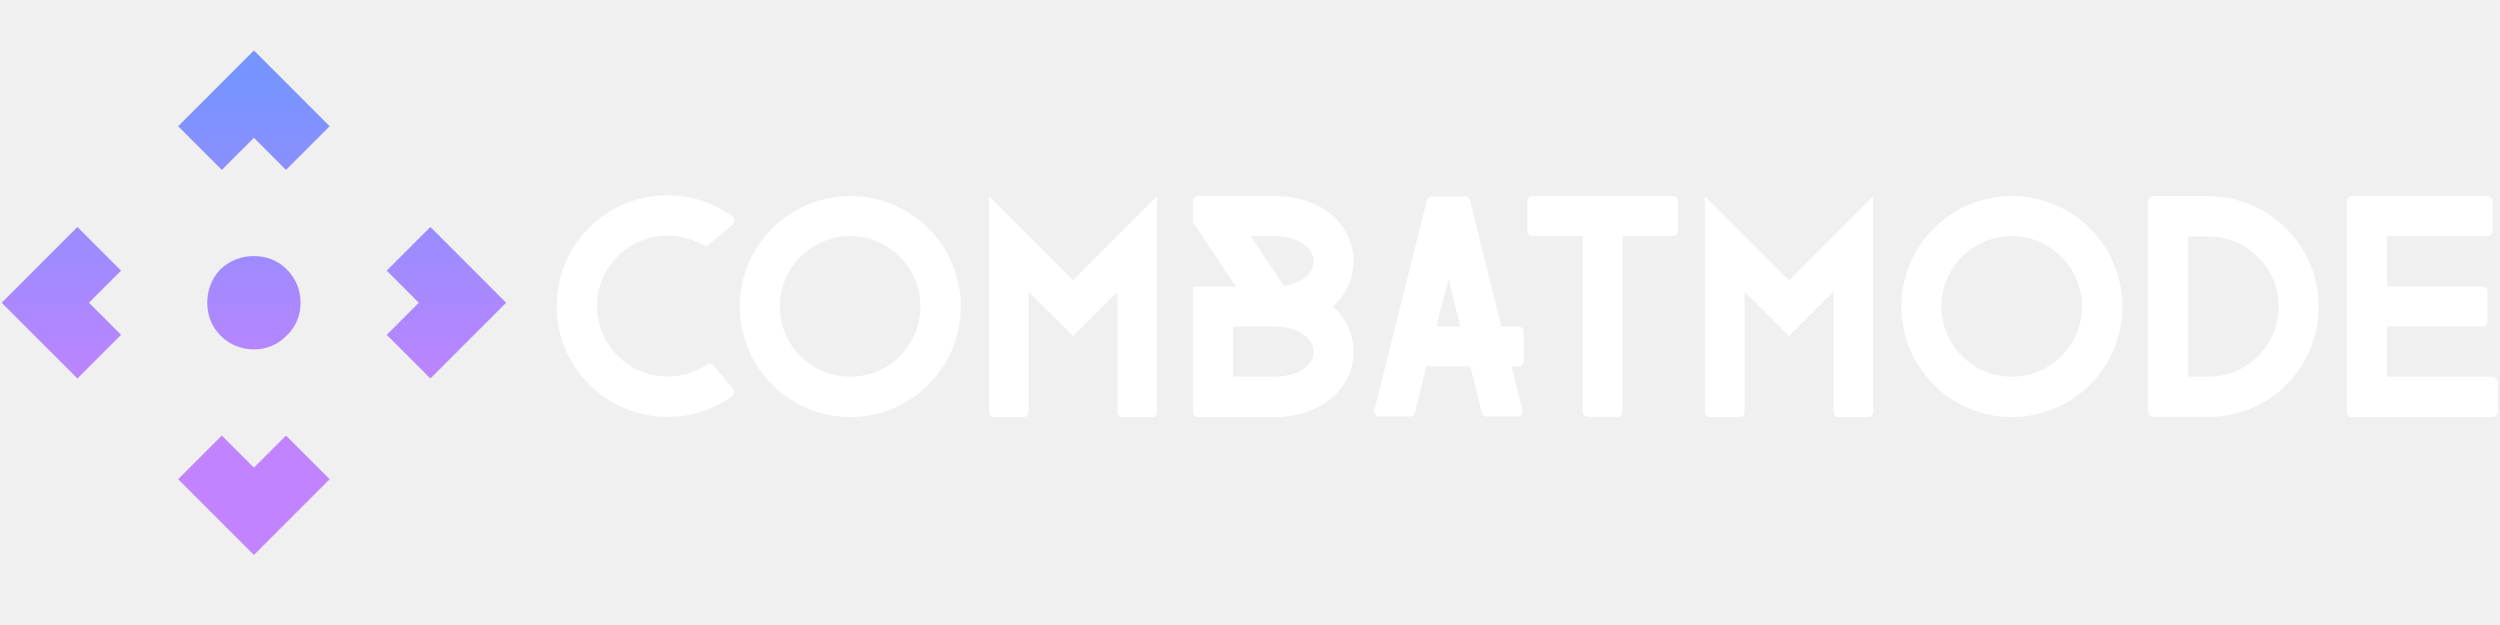
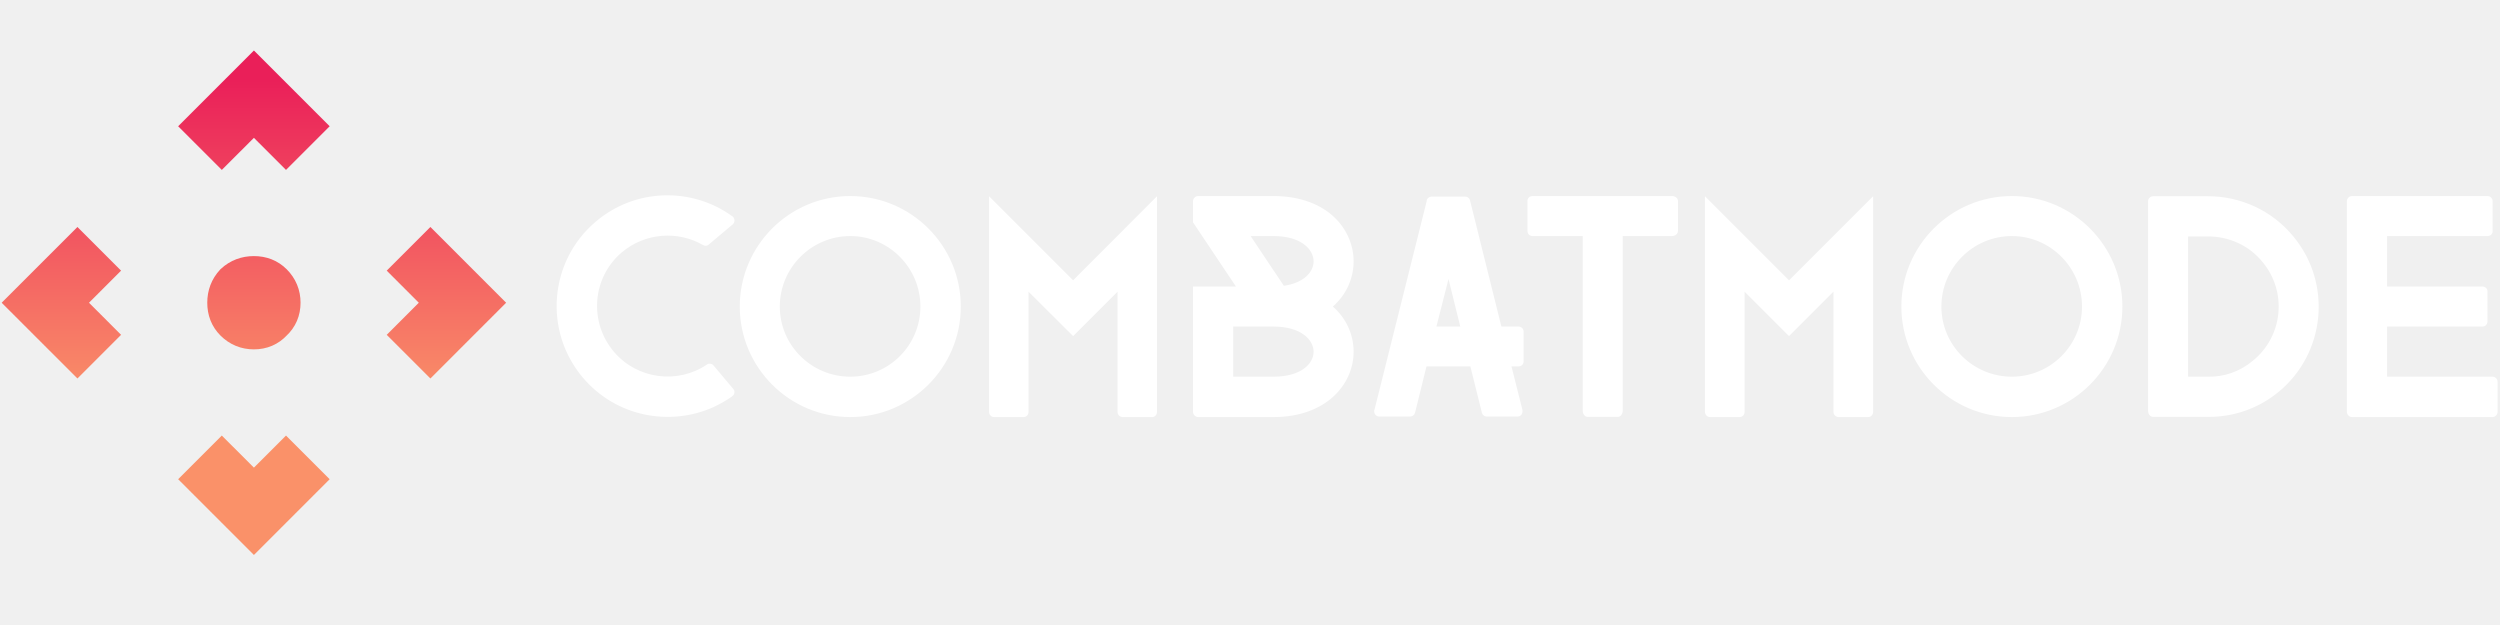
<svg xmlns="http://www.w3.org/2000/svg" width="256" height="64" viewBox="0 0 256 64" fill="none">
  <path d="M28.776 31C28.776 31.787 28.498 32.434 27.943 32.943C27.434 33.498 26.787 33.776 26 33.776C25.213 33.776 24.543 33.498 23.988 32.943C23.479 32.434 23.224 31.787 23.224 31C23.224 30.213 23.479 29.543 23.988 28.988C24.543 28.479 25.213 28.224 26 28.224C26.787 28.224 27.434 28.479 27.943 28.988C28.498 29.543 28.776 30.213 28.776 31Z" fill="url(#paint0_linear_1910_8)" />
  <path d="M28.776 31C28.776 31.787 28.498 32.434 27.943 32.943C27.434 33.498 26.787 33.776 26 33.776C25.213 33.776 24.543 33.498 23.988 32.943C23.479 32.434 23.224 31.787 23.224 31C23.224 30.213 23.479 29.543 23.988 28.988C24.543 28.479 25.213 28.224 26 28.224C26.787 28.224 27.434 28.479 27.943 28.988C28.498 29.543 28.776 30.213 28.776 31Z" fill="url(#paint1_linear_1910_8)" />
  <path d="M3 31L7.929 26.071L9.571 27.714L6.286 31L9.571 34.286L7.929 35.929L3 31ZM49 31L44.071 35.929L42.429 34.286L45.714 31L42.429 27.714L44.071 26.071L49 31ZM26 8L30.929 12.929L29.286 14.571L26 11.286L22.714 14.571L21.071 12.929L26 8ZM26 54L21.071 49.071L22.714 47.429L26 50.714L29.286 47.429L30.929 49.071L26 54Z" fill="url(#paint2_linear_1910_8)" />
  <path d="M3 31L7.929 26.071L9.571 27.714L6.286 31L9.571 34.286L7.929 35.929L3 31ZM49 31L44.071 35.929L42.429 34.286L45.714 31L42.429 27.714L44.071 26.071L49 31ZM26 8L30.929 12.929L29.286 14.571L26 11.286L22.714 14.571L21.071 12.929L26 8ZM26 54L21.071 49.071L22.714 47.429L26 50.714L29.286 47.429L30.929 49.071L26 54Z" fill="url(#paint3_linear_1910_8)" />
  <path d="M28.776 31C28.776 31.787 28.498 32.434 27.943 32.943C27.434 33.498 26.787 33.776 26 33.776C25.213 33.776 24.543 33.498 23.988 32.943C23.479 32.434 23.224 31.787 23.224 31C23.224 30.213 23.479 29.543 23.988 28.988C24.543 28.479 25.213 28.224 26 28.224C26.787 28.224 27.434 28.479 27.943 28.988C28.498 29.543 28.776 30.213 28.776 31ZM3 31L7.929 26.071L9.571 27.714L6.286 31L9.571 34.286L7.929 35.929L3 31ZM49 31L44.071 35.929L42.429 34.286L45.714 31L42.429 27.714L44.071 26.071L49 31ZM26 8L30.929 12.929L29.286 14.571L26 11.286L22.714 14.571L21.071 12.929L26 8ZM26 54L21.071 49.071L22.714 47.429L26 50.714L29.286 47.429L30.929 49.071L26 54Z" stroke="url(#paint4_linear_1910_8)" stroke-width="4" />
  <path d="M73.008 41.711C73.704 41.391 74.362 41.015 74.982 40.583V40.545H75.02C75.02 40.526 75.02 40.526 75.039 40.526C75.245 40.338 75.283 40 75.057 39.793L73.084 37.444C72.933 37.237 72.614 37.181 72.407 37.312C72.407 37.331 72.388 37.331 72.388 37.331C69.381 39.361 65.245 38.835 62.858 36.015C60.283 32.97 60.64 28.421 63.666 25.846C66.072 23.816 69.437 23.609 71.993 25.094C72.2 25.207 72.407 25.188 72.557 25.056L75.039 22.97C75.245 22.782 75.283 22.444 75.057 22.199L75.02 22.162L74.926 22.105C70.809 19.154 65.039 19.267 61.016 22.688C56.223 26.729 55.64 33.91 59.7 38.684C63.046 42.632 68.516 43.703 73.008 41.711ZM87.069 42.707C80.828 42.707 75.753 37.632 75.753 31.391C75.753 25.151 80.828 20.075 87.069 20.075C93.309 20.075 98.385 25.151 98.385 31.391C98.385 37.632 93.309 42.707 87.069 42.707ZM87.069 24.173C83.084 24.173 79.851 27.425 79.851 31.391C79.851 35.357 83.084 38.572 87.069 38.572C91.035 38.572 94.249 35.357 94.249 31.391C94.249 27.425 91.035 24.173 87.069 24.173ZM101.279 20.094L109.888 28.703L118.478 20.094V42.181C118.478 42.462 118.272 42.707 117.99 42.707H114.963C114.663 42.707 114.437 42.462 114.437 42.181V29.869L109.888 34.417L105.321 29.869V42.181C105.321 42.462 105.114 42.707 104.832 42.707H101.768C101.505 42.707 101.279 42.462 101.279 42.181V20.094ZM136.486 31.391C137.915 30.132 138.61 28.44 138.61 26.767C138.61 24.962 137.802 23.233 136.354 21.993C134.851 20.733 132.802 20.075 130.415 20.075H122.689C122.407 20.075 122.163 20.32 122.163 20.62V22.763L126.561 29.342H122.163V42.162C122.163 42.444 122.407 42.707 122.689 42.707H130.415C135.809 42.707 138.61 39.342 138.61 36.015C138.61 34.267 137.858 32.594 136.486 31.391ZM128.065 24.173H130.415C133.215 24.173 134.512 25.526 134.512 26.767C134.512 27.838 133.535 28.966 131.467 29.267L128.065 24.173ZM126.279 38.572V33.44H130.415C133.215 33.44 134.512 34.793 134.512 36.015C134.512 37.256 133.215 38.572 130.415 38.572H126.279ZM156.016 33.947C156.016 33.647 155.772 33.44 155.49 33.44H153.742L150.546 20.583L150.509 20.451C150.433 20.263 150.245 20.132 150.039 20.132H146.599C146.373 20.132 146.204 20.263 146.11 20.451L146.091 20.602L140.753 41.936C140.753 41.974 140.753 41.993 140.715 41.993V42.105C140.715 42.425 140.96 42.651 141.223 42.651H144.4C144.625 42.651 144.832 42.5 144.888 42.293C144.888 42.256 144.907 42.237 144.907 42.237L146.072 37.519H150.565L151.73 42.199L151.749 42.293C151.824 42.5 152.012 42.651 152.219 42.651H155.415C155.697 42.651 155.903 42.425 155.903 42.105V42.049L155.884 41.917L154.775 37.519H155.49C155.772 37.519 156.016 37.312 156.016 37.03V33.947ZM147.088 33.44L148.328 28.572L149.531 33.44H147.088ZM171.824 23.647C171.824 23.947 171.542 24.173 171.204 24.173H166.166V42.049C166.166 42.387 165.941 42.688 165.678 42.688H162.557C162.294 42.688 162.069 42.387 162.069 42.049V24.173H156.937C156.636 24.173 156.411 23.947 156.411 23.647V20.583C156.411 20.282 156.636 20.075 156.937 20.075H171.204C171.542 20.075 171.824 20.282 171.824 20.583V23.647ZM174.588 20.094L183.197 28.703L191.806 20.094V42.181C191.806 42.462 191.599 42.707 191.298 42.707H188.272C187.99 42.707 187.745 42.462 187.745 42.181V29.869L183.197 34.417L178.648 29.869V42.181C178.648 42.462 178.441 42.707 178.14 42.707H175.095C174.832 42.707 174.588 42.462 174.588 42.181V20.094ZM206.016 42.707C199.776 42.707 194.7 37.632 194.7 31.391C194.7 25.151 199.776 20.075 206.016 20.075C212.257 20.075 217.332 25.151 217.332 31.391C217.332 37.632 212.257 42.707 206.016 42.707ZM206.016 24.173C202.031 24.173 198.798 27.425 198.798 31.391C198.798 35.357 202.031 38.572 206.016 38.572C209.982 38.572 213.197 35.357 213.197 31.391C213.197 27.425 209.982 24.173 206.016 24.173ZM226.11 42.688C228.667 42.707 231.223 41.861 233.328 40.132C238.121 36.184 238.836 29.041 234.851 24.229C232.651 21.523 229.381 20.094 226.11 20.094H220.49C220.189 20.094 219.963 20.338 219.963 20.602V42.049C219.963 42.425 220.189 42.688 220.49 42.688H226.11ZM231.693 26.842C234.23 29.887 233.779 34.436 230.697 36.936C229.381 38.045 227.745 38.609 226.11 38.572H224.061V24.211H226.11C228.197 24.211 230.283 25.094 231.693 26.842ZM255.753 42.181C255.753 42.462 255.509 42.707 255.245 42.707H240.847C240.565 42.707 240.321 42.462 240.321 42.181V20.602C240.321 20.32 240.565 20.075 240.847 20.075H254.719C255.02 20.075 255.245 20.32 255.245 20.602V23.684C255.245 23.966 255.02 24.173 254.719 24.173H244.437V29.342H254.193C254.494 29.342 254.719 29.549 254.719 29.831V32.914C254.719 33.214 254.494 33.44 254.193 33.44H244.437V38.572H255.245C255.509 38.572 255.753 38.816 255.753 39.098V42.181Z" fill="white" />
  <defs>
    <linearGradient id="paint0_linear_1910_8" x1="26" y1="8" x2="26" y2="41.036" gradientUnits="userSpaceOnUse">
-       <stop stop-color="#7694FF" />
-       <stop offset="1" stop-color="#C183FF" />
+       <stop stop-color="#EA1F59" />
+       <stop offset="1" stop-color="#FA9169" />
    </linearGradient>
    <linearGradient id="paint1_linear_1910_8" x1="26" y1="8" x2="26" y2="41.036" gradientUnits="userSpaceOnUse">
-       <stop stop-color="#7694FF" />
-       <stop offset="1" stop-color="#C183FF" />
+       <stop stop-color="#EA1F59" />
+       <stop offset="1" stop-color="#FA9169" />
    </linearGradient>
    <linearGradient id="paint2_linear_1910_8" x1="26" y1="8" x2="26" y2="41.036" gradientUnits="userSpaceOnUse">
-       <stop stop-color="#7694FF" />
-       <stop offset="1" stop-color="#C183FF" />
+       <stop stop-color="#EA1F59" />
+       <stop offset="1" stop-color="#FA9169" />
    </linearGradient>
    <linearGradient id="paint3_linear_1910_8" x1="26" y1="8" x2="26" y2="41.036" gradientUnits="userSpaceOnUse">
-       <stop stop-color="#7694FF" />
-       <stop offset="1" stop-color="#C183FF" />
+       <stop stop-color="#EA1F59" />
+       <stop offset="1" stop-color="#FA9169" />
    </linearGradient>
    <linearGradient id="paint4_linear_1910_8" x1="26" y1="8" x2="26" y2="41.036" gradientUnits="userSpaceOnUse">
-       <stop stop-color="#7694FF" />
-       <stop offset="1" stop-color="#C183FF" />
+       <stop stop-color="#EA1F59" />
+       <stop offset="1" stop-color="#FA9169" />
    </linearGradient>
  </defs>
</svg>
